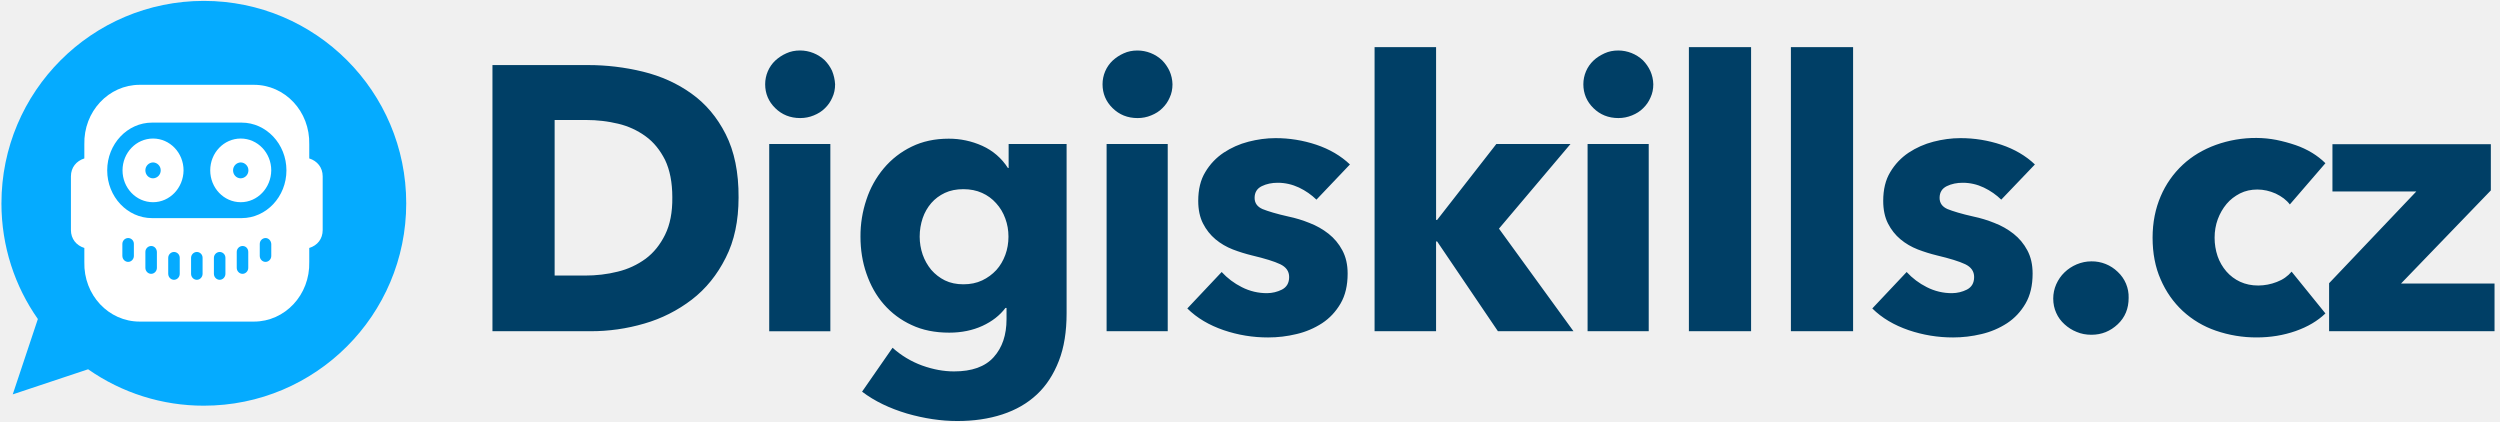
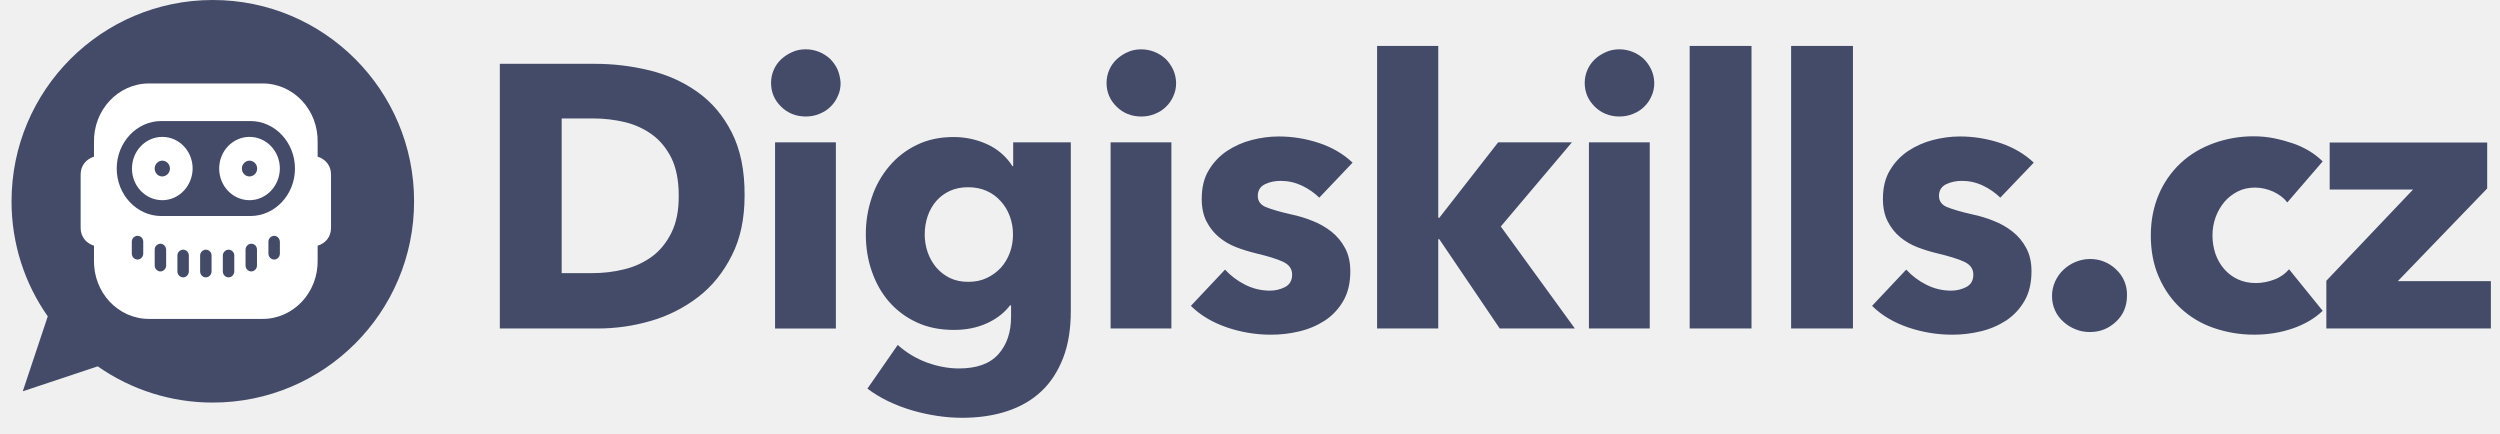
- <svg xmlns="http://www.w3.org/2000/svg" xmlns:xlink="http://www.w3.org/1999/xlink" width="178" height="30">
+ <svg xmlns="http://www.w3.org/2000/svg" xmlns:xlink="http://www.w3.org/1999/xlink" width="121px" height="21px" viewBox="0 0 121 21" version="1.1">
  <defs>
-     <path d="M.102 14.474c0 3.067.958 5.915 2.594 8.24L.907 28.08l5.366-1.788a14.317 14.317 0 008.24 2.593c7.959 0 14.41-6.452 14.41-14.41 0-7.96-6.451-14.411-14.41-14.411-7.96 0-14.41 6.452-14.41 14.41z" id="a" />
-     <path d="M4.94.039h8.144c2.197 0 3.997 1.88 3.935 4.25v.991c.571.18.956.644.956 1.275v3.825c0 .631-.372 1.095-.956 1.275v.992c.062 2.357-1.738 4.25-3.935 4.25H4.941c-2.198 0-3.998-1.88-3.936-4.25v-.992c-.57-.18-.955-.644-.955-1.275V6.555c0-.63.384-1.094.955-1.275V4.29C.943 1.932 2.743.039 4.941.039zM2.633 6.13c0 1.88 1.44 3.4 3.19 3.4h6.38c1.751 0 3.191-1.52 3.191-3.4s-1.44-3.4-3.19-3.4h-6.38c-1.751 0-3.191 1.52-3.191 3.4zm10.862 6.092c0 .232.186.425.41.425.223 0 .41-.193.41-.425v-.85c-.013-.232-.187-.425-.41-.425a.421.421 0 00-.41.425v.85zm-9.782 0c0 .232.186.425.41.425.223 0 .409-.193.409-.425v-.85a.413.413 0 00-.41-.425.421.421 0 00-.41.425v.85zm8.143.85c0 .232.187.425.41.425.223 0 .41-.193.41-.425v-1.133c0-.245-.174-.425-.41-.425a.421.421 0 00-.41.425v1.133zm-6.505 0c0 .232.187.425.41.425.223 0 .41-.193.41-.425v-1.133c-.013-.245-.187-.425-.41-.425a.421.421 0 00-.41.425v1.133zm4.879.425c0 .232.186.425.41.425.223 0 .41-.193.41-.425v-1.133a.413.413 0 00-.41-.425.421.421 0 00-.41.425v1.133zm-1.626 0c0 .232.186.425.41.425.223 0 .41-.193.41-.425v-1.133a.413.413 0 00-.41-.425.421.421 0 00-.41.425v1.133zm-1.626 0c0 .232.186.425.41.425.223 0 .409-.193.409-.425v-1.133a.413.413 0 00-.41-.425.421.421 0 00-.41.425v1.133zM9.968 6.13c0-1.249.969-2.266 2.173-2.266 1.204 0 2.172 1.017 2.172 2.266-.012 1.25-.98 2.267-2.172 2.267-1.204 0-2.173-1.017-2.173-2.267zm1.626 0c0 .31.236.567.547.567a.562.562 0 00.546-.567.562.562 0 00-.546-.566.562.562 0 00-.547.566zm-7.87 0c0-1.249.968-2.266 2.173-2.266 1.204 0 2.172 1.017 2.172 2.266-.012 1.25-.98 2.267-2.172 2.267-1.205 0-2.173-1.017-2.173-2.267zm1.626 0c0 .31.236.567.547.567a.562.562 0 00.546-.567.562.562 0 00-.546-.566.562.562 0 00-.547.566z" id="c" />
+     <path d="M3.75267736e-16,9.741 C3.75267736e-16,11.815 0.648,13.74 1.754,15.312 L0.544,18.939 L4.172,17.731 C5.804,18.875 7.749,19.487 9.742,19.484 C15.123,19.484 19.484,15.122 19.484,9.742 C19.484,4.361 15.123,3.75267736e-16 9.742,3.75267736e-16 C4.361,3.75267736e-16 0.001,4.362 0.001,9.741 L3.75267736e-16,9.741 Z" id="path-1" />
+     <path d="M3.306,0 L8.811,0 C10.296,0 11.513,1.271 11.471,2.873 L11.471,3.543 C11.857,3.665 12.118,3.978 12.118,4.405 L12.118,6.991 C12.118,7.417 11.866,7.731 11.471,7.853 L11.471,8.523 C11.513,10.117 10.296,11.396 8.811,11.396 L3.306,11.396 C1.821,11.396 0.604,10.125 0.646,8.523 L0.646,7.853 C0.26,7.731 0,7.417 0,6.991 L0,4.405 C0,3.979 0.26,3.665 0.646,3.543 L0.646,2.874 C0.604,1.28 1.821,0 3.306,0 L3.306,0 Z M1.746,4.118 C1.746,5.389 2.72,6.416 3.903,6.416 L8.216,6.416 C9.399,6.416 10.373,5.389 10.373,4.118 C10.373,2.847 9.399,1.819 8.216,1.819 L3.903,1.819 C2.72,1.819 1.746,2.847 1.746,4.118 Z M9.089,8.236 C9.089,8.393 9.215,8.523 9.366,8.523 C9.517,8.523 9.643,8.393 9.643,8.236 L9.643,7.661 C9.635,7.505 9.517,7.374 9.366,7.374 C9.292,7.376 9.221,7.407 9.169,7.461 C9.117,7.515 9.088,7.587 9.089,7.661 L9.089,8.236 Z M2.476,8.236 C2.476,8.393 2.602,8.523 2.753,8.523 C2.904,8.523 3.03,8.393 3.03,8.236 L3.03,7.661 C3.031,7.624 3.025,7.587 3.011,7.553 C2.998,7.518 2.978,7.486 2.952,7.459 C2.926,7.433 2.895,7.411 2.861,7.397 C2.827,7.382 2.79,7.374 2.753,7.374 C2.678,7.376 2.607,7.407 2.555,7.461 C2.504,7.515 2.475,7.587 2.476,7.661 L2.476,8.236 L2.476,8.236 Z M7.981,8.811 C7.981,8.967 8.108,9.098 8.258,9.098 C8.409,9.098 8.535,8.967 8.535,8.811 L8.535,8.045 C8.535,7.879 8.418,7.757 8.258,7.757 C8.184,7.759 8.113,7.791 8.061,7.844 C8.009,7.898 7.98,7.97 7.981,8.045 L7.981,8.811 Z M3.584,8.811 C3.584,8.967 3.71,9.098 3.861,9.098 C4.011,9.098 4.138,8.967 4.138,8.811 L4.138,8.045 C4.129,7.879 4.011,7.757 3.861,7.757 C3.786,7.759 3.715,7.791 3.663,7.844 C3.611,7.898 3.583,7.97 3.584,8.045 L3.584,8.811 Z M6.882,9.098 C6.882,9.255 7.008,9.385 7.159,9.385 C7.31,9.385 7.436,9.255 7.436,9.098 L7.436,8.332 C7.437,8.295 7.431,8.258 7.418,8.223 C7.404,8.188 7.384,8.157 7.358,8.13 C7.332,8.103 7.301,8.082 7.267,8.067 C7.233,8.053 7.196,8.045 7.159,8.045 C7.084,8.047 7.013,8.078 6.962,8.132 C6.91,8.185 6.881,8.257 6.882,8.332 L6.882,9.098 Z M5.783,9.098 C5.783,9.255 5.908,9.385 6.06,9.385 C6.211,9.385 6.337,9.255 6.337,9.098 L6.337,8.332 C6.338,8.295 6.332,8.258 6.318,8.223 C6.305,8.188 6.285,8.157 6.259,8.13 C6.233,8.103 6.202,8.082 6.168,8.067 C6.134,8.053 6.097,8.045 6.06,8.045 C5.985,8.047 5.914,8.078 5.862,8.132 C5.811,8.185 5.782,8.257 5.783,8.332 L5.783,9.098 Z M4.683,9.098 C4.683,9.255 4.809,9.385 4.961,9.385 C5.111,9.385 5.237,9.255 5.237,9.098 L5.237,8.332 C5.238,8.295 5.232,8.258 5.218,8.223 C5.205,8.188 5.185,8.157 5.159,8.13 C5.133,8.103 5.102,8.082 5.068,8.067 C5.034,8.053 4.997,8.045 4.96,8.045 C4.885,8.047 4.814,8.078 4.763,8.132 C4.711,8.185 4.682,8.257 4.683,8.332 L4.683,9.098 L4.683,9.098 Z M6.705,4.118 C6.705,3.273 7.36,2.586 8.174,2.586 C8.988,2.586 9.642,3.273 9.642,4.118 C9.634,4.963 8.98,5.65 8.174,5.65 C7.36,5.65 6.705,4.963 6.705,4.118 Z M7.804,4.118 C7.804,4.327 7.964,4.501 8.174,4.501 C8.273,4.498 8.368,4.456 8.437,4.385 C8.506,4.313 8.544,4.217 8.543,4.118 C8.544,4.018 8.505,3.923 8.436,3.851 C8.367,3.78 8.273,3.738 8.174,3.735 C8.074,3.738 7.98,3.779 7.911,3.851 C7.842,3.922 7.803,4.018 7.804,4.118 Z M2.484,4.118 C2.484,3.273 3.138,2.586 3.953,2.586 C4.767,2.586 5.421,3.273 5.421,4.118 C5.413,4.963 4.758,5.65 3.953,5.65 C3.138,5.65 2.484,4.963 2.484,4.118 Z M3.583,4.118 C3.583,4.327 3.742,4.501 3.953,4.501 C4.052,4.498 4.147,4.456 4.216,4.385 C4.285,4.313 4.323,4.217 4.322,4.118 C4.323,4.018 4.284,3.923 4.215,3.851 C4.146,3.78 4.052,3.738 3.953,3.735 C3.853,3.738 3.759,3.779 3.69,3.851 C3.62,3.922 3.582,4.018 3.583,4.118 Z" id="path-3" />
  </defs>
-   <g fill="none" fill-rule="evenodd">
-     <mask id="b" fill="#fff">
-       <use xlink:href="#a" />
-     </mask>
-     <path fill="#05ABFF" mask="url(#b)" d="M-2.427 31.427h33.893V-2.466H-2.427z" />
-     <g transform="translate(5 6)">
-       <mask id="d" fill="#fff">
-         <use xlink:href="#c" />
-       </mask>
-       <path fill="#FFF" mask="url(#d)" d="M-2.408 19.447h22.854V-2.511H-2.408z" />
-     </g>
-     <g fill="#003F66">
-       <path d="M177.611 23.582V20.19h-6.66l6.397-6.633v-3.291H166.07v3.367h5.97l-6.208 6.532v3.417h11.778zM165.57 11.62a5.189 5.189 0 00-.94-.734 6.061 6.061 0 00-1.192-.557 11.194 11.194 0 00-1.355-.367 7.58 7.58 0 00-1.418-.14 8.397 8.397 0 00-2.897.494c-.903.33-1.694.798-2.359 1.418a6.604 6.604 0 00-1.568 2.24c-.376.874-.577 1.861-.577 2.95 0 1.101.189 2.101.577 2.975.377.873.904 1.62 1.568 2.24a6.631 6.631 0 002.359 1.405 8.797 8.797 0 002.923.481c.965 0 1.894-.152 2.76-.455.865-.304 1.567-.722 2.119-1.254l-2.408-2.974c-.264.316-.615.57-1.054.734a3.687 3.687 0 01-1.317.253c-.477 0-.903-.088-1.292-.266a2.937 2.937 0 01-.979-.734 3.33 3.33 0 01-.627-1.088 4.073 4.073 0 01-.213-1.317c0-.468.075-.899.226-1.316.15-.405.364-.773.627-1.089.263-.316.59-.557.953-.747.377-.19.79-.278 1.242-.278.44 0 .878.1 1.305.29.426.203.765.457 1.003.773l2.534-2.937zm-14.79 7.734a2.634 2.634 0 00-1.868-.746c-.377 0-.715.076-1.054.215-.326.139-.615.329-.865.57-.251.24-.44.518-.59.848a2.528 2.528 0 00-.213 1.012c0 .38.075.722.213 1.025.138.317.339.583.59.81.25.228.539.418.865.545.326.14.677.202 1.054.202.727 0 1.342-.253 1.869-.746.527-.494.778-1.127.778-1.874a2.426 2.426 0 00-.778-1.86zm-5.895-7.645c-.652-.62-1.455-1.089-2.396-1.405a9.099 9.099 0 00-2.91-.469c-.64 0-1.28.09-1.92.254-.639.164-1.228.43-1.768.784-.527.355-.966.81-1.304 1.38-.339.557-.502 1.24-.502 2.05 0 .621.113 1.165.339 1.608.225.443.526.823.89 1.127.364.304.778.544 1.23.721.464.178.915.317 1.38.43.903.216 1.567.419 1.994.621.426.203.64.506.64.912 0 .43-.176.721-.515.898a2.39 2.39 0 01-1.053.253 3.88 3.88 0 01-1.807-.43 4.959 4.959 0 01-1.43-1.076l-2.446 2.595c.69.684 1.556 1.19 2.584 1.544a9.754 9.754 0 003.174.52c.665 0 1.342-.077 2.02-.241a5.734 5.734 0 001.818-.772c.54-.355.979-.823 1.317-1.405.339-.583.502-1.292.502-2.127 0-.646-.125-1.19-.376-1.658a3.71 3.71 0 00-.979-1.177 5.177 5.177 0 00-1.367-.773 8.725 8.725 0 00-1.493-.455c-.853-.19-1.467-.38-1.844-.532-.376-.164-.564-.43-.564-.797 0-.393.176-.671.514-.836.339-.164.715-.24 1.13-.24.526 0 1.028.114 1.505.341.476.228.89.52 1.241.861l2.396-2.506zm-17.373 11.873h4.428V3.354h-4.428v20.228zm-7.263 0h4.428V3.354h-4.428v20.228zm-7.213 0h4.353V10.253h-4.353v13.33zm4.466-18.531a2.73 2.73 0 00-.527-.76 2.571 2.571 0 00-1.756-.696c-.351 0-.677.063-.978.202-.302.14-.565.304-.79.52a2.288 2.288 0 00-.527.759 2.34 2.34 0 00-.189.924c0 .658.239 1.228.715 1.696.477.469 1.066.71 1.781.71.34 0 .653-.064.966-.19.314-.127.577-.292.79-.507.226-.215.402-.468.527-.76.138-.29.201-.607.201-.949a2.44 2.44 0 00-.213-.95zm-10.775 11.227l5.093-6.025h-5.281l-4.215 5.405h-.075V3.354H97.87v20.228h4.378V17.19h.075l4.328 6.392h5.38l-5.305-7.304zm-10.612-4.57c-.653-.62-1.455-1.088-2.396-1.404a9.1 9.1 0 00-2.91-.469c-.64 0-1.28.09-1.92.254-.64.164-1.229.43-1.768.784-.527.355-.966.81-1.305 1.38-.339.557-.502 1.24-.502 2.05 0 .621.113 1.165.34 1.608.225.443.526.823.89 1.127.363.304.777.544 1.229.721.464.178.916.317 1.38.43.903.216 1.568.419 1.994.621.427.203.64.506.64.912 0 .43-.176.721-.514.898a2.39 2.39 0 01-1.054.253 3.88 3.88 0 01-1.806-.43 4.963 4.963 0 01-1.43-1.076l-2.446 2.595c.69.684 1.555 1.19 2.584 1.544a9.699 9.699 0 003.173.52c.678 0 1.343-.077 2.02-.241a5.732 5.732 0 001.819-.772c.54-.355.978-.823 1.317-1.405.339-.583.502-1.292.502-2.127 0-.646-.126-1.19-.377-1.658a3.709 3.709 0 00-.978-1.177 5.18 5.18 0 00-1.367-.773 8.725 8.725 0 00-1.493-.455c-.853-.19-1.468-.38-1.844-.532-.376-.164-.565-.43-.565-.797 0-.393.176-.671.515-.836.338-.164.715-.24 1.129-.24.527 0 1.028.114 1.517.341.477.228.891.52 1.242.861l2.384-2.506zM78.79 23.583h4.352V10.253h-4.352v13.33zm4.478-18.531a2.728 2.728 0 00-.527-.76 2.57 2.57 0 00-1.756-.696c-.351 0-.678.063-.979.202a2.86 2.86 0 00-.79.52 2.287 2.287 0 00-.527.759 2.34 2.34 0 00-.188.924c0 .658.238 1.228.715 1.696.477.469 1.066.71 1.781.71.339 0 .665-.064.966-.19.314-.127.577-.292.79-.507.226-.215.402-.468.527-.76.138-.29.201-.607.201-.949a2.441 2.441 0 00-.213-.95zm-11.691 13.1c-.15.406-.364.773-.64 1.077a3.281 3.281 0 01-1.003.734c-.402.19-.84.279-1.343.279-.489 0-.928-.09-1.317-.279a3.151 3.151 0 01-.966-.747 3.547 3.547 0 01-.614-1.088 3.96 3.96 0 01-.213-1.279c0-.468.075-.899.213-1.316.138-.405.351-.773.614-1.076.264-.304.59-.545.966-.722.377-.177.816-.266 1.317-.266.49 0 .941.089 1.33.266a2.91 2.91 0 011.004.734c.288.317.501.671.652 1.089.15.405.226.835.226 1.291 0 .456-.076.899-.226 1.304zm4.353-7.898h-4.115v1.709h-.05a4.203 4.203 0 00-1.831-1.582 5.763 5.763 0 00-2.384-.507c-.99 0-1.869.19-2.646.57a5.975 5.975 0 00-1.982 1.544 6.696 6.696 0 00-1.23 2.216 8.066 8.066 0 00-.426 2.645c0 .924.138 1.81.426 2.633.289.835.69 1.557 1.23 2.177a5.846 5.846 0 001.982 1.481c.777.367 1.668.545 2.684.545.878 0 1.668-.165 2.358-.481.69-.317 1.242-.747 1.643-1.279h.076v.798c0 1.126-.301 2.025-.916 2.708-.615.684-1.555 1.013-2.822 1.013-.74 0-1.493-.14-2.27-.418a6.47 6.47 0 01-2.108-1.266l-2.17 3.127c.903.684 1.97 1.19 3.198 1.557 1.23.354 2.421.532 3.588.532 1.167 0 2.233-.152 3.199-.469.965-.316 1.78-.784 2.458-1.417.678-.633 1.192-1.43 1.568-2.393.377-.962.552-2.101.552-3.392v-12.05h-.012zm-21.162 13.33h4.353v-13.33h-4.353v13.33zM59.247 5.05a2.728 2.728 0 00-.527-.76 2.57 2.57 0 00-1.756-.696c-.351 0-.677.063-.978.202a2.86 2.86 0 00-.79.52 2.287 2.287 0 00-.527.759A2.34 2.34 0 0054.48 6c0 .658.238 1.228.715 1.696.476.469 1.066.71 1.78.71.34 0 .666-.064.967-.19.313-.127.577-.292.79-.507.226-.215.401-.468.527-.76.138-.29.2-.607.2-.949a2.994 2.994 0 00-.213-.95zM47.356 16.709c-.352.709-.803 1.278-1.38 1.709a5.57 5.57 0 01-1.995.924c-.752.19-1.53.278-2.345.278H39.49V8.544h2.258c.777 0 1.53.089 2.27.266a5.446 5.446 0 011.957.899c.577.418 1.028.987 1.38 1.683.338.71.514 1.595.514 2.659.013 1.063-.163 1.949-.514 2.658zm4.315-7.152c-.615-1.215-1.43-2.177-2.446-2.899-1.004-.721-2.158-1.24-3.45-1.557a16.413 16.413 0 00-3.926-.468h-6.786v18.95h7c1.291 0 2.558-.178 3.812-.545a10.195 10.195 0 003.387-1.709c1.004-.772 1.807-1.772 2.409-2.975.614-1.202.915-2.632.915-4.29.013-1.786-.3-3.292-.915-4.507z" />
+   <g id="Playground" stroke="none" stroke-width="1" fill="none" fill-rule="evenodd">
+     <g id="LP" transform="translate(-1004, -526)">
+       <g id="Group-8" transform="translate(188, 517)">
+         <g id="digiskills" transform="translate(816.5581, 9)">
+           <path d="M120,15.899 L120,13.606 L115.498,13.606 L119.822,9.122 L119.822,6.897 L112.198,6.897 L112.198,9.173 L116.234,9.173 L112.037,13.589 L112.037,15.899 L119.999,15.899 L120,15.899 Z M111.86,7.812 C111.668,7.623 111.454,7.456 111.225,7.316 C110.97,7.162 110.7,7.035 110.419,6.939 C110.119,6.838 109.813,6.755 109.503,6.691 C109.187,6.63 108.866,6.598 108.544,6.597 C107.877,6.592 107.214,6.705 106.586,6.931 C105.975,7.154 105.441,7.47 104.991,7.889 C104.536,8.314 104.175,8.83 103.931,9.403 C103.677,9.994 103.541,10.662 103.541,11.398 C103.541,12.142 103.669,12.818 103.931,13.409 C104.186,13.999 104.542,14.504 104.991,14.923 C105.451,15.348 105.993,15.671 106.586,15.873 C107.221,16.092 107.889,16.202 108.562,16.198 C109.214,16.198 109.842,16.095 110.428,15.891 C111.012,15.685 111.487,15.402 111.86,15.043 L110.232,13.032 C110.054,13.246 109.816,13.418 109.52,13.529 C109.236,13.639 108.934,13.697 108.629,13.7 C108.307,13.7 108.019,13.64 107.756,13.52 C107.503,13.403 107.277,13.234 107.094,13.024 C106.907,12.808 106.763,12.558 106.67,12.288 C106.574,12.001 106.525,11.7 106.526,11.398 C106.526,11.081 106.577,10.79 106.679,10.508 C106.78,10.234 106.925,9.986 107.103,9.772 C107.281,9.558 107.502,9.395 107.747,9.267 C108.002,9.138 108.281,9.079 108.587,9.079 C108.884,9.079 109.18,9.147 109.469,9.275 C109.757,9.412 109.986,9.584 110.147,9.798 L111.86,7.812 Z M101.862,13.04 C101.524,12.712 101.07,12.531 100.599,12.536 C100.344,12.536 100.115,12.588 99.886,12.682 C99.666,12.775 99.471,12.904 99.302,13.067 C99.132,13.229 99.004,13.417 98.903,13.64 C98.808,13.856 98.759,14.089 98.759,14.324 C98.759,14.581 98.809,14.812 98.903,15.017 C98.996,15.231 99.132,15.411 99.302,15.565 C99.471,15.719 99.666,15.847 99.886,15.933 C100.107,16.028 100.344,16.07 100.599,16.07 C101.09,16.07 101.506,15.899 101.862,15.565 C102.219,15.231 102.388,14.804 102.388,14.299 C102.396,14.063 102.353,13.83 102.262,13.613 C102.171,13.396 102.035,13.201 101.862,13.041 L101.862,13.04 Z M97.876,7.872 C97.436,7.453 96.893,7.136 96.257,6.922 C95.623,6.711 94.958,6.603 94.29,6.605 C93.857,6.605 93.424,6.666 92.992,6.777 C92.56,6.888 92.161,7.068 91.796,7.307 C91.44,7.547 91.143,7.855 90.915,8.24 C90.686,8.617 90.575,9.078 90.575,9.626 C90.575,10.046 90.652,10.413 90.805,10.713 C90.957,11.012 91.16,11.269 91.406,11.475 C91.652,11.68 91.932,11.843 92.238,11.962 C92.551,12.083 92.856,12.177 93.171,12.253 C93.781,12.399 94.23,12.536 94.519,12.673 C94.807,12.81 94.951,13.015 94.951,13.289 C94.951,13.58 94.832,13.777 94.603,13.896 C94.382,14.007 94.139,14.066 93.891,14.067 C93.467,14.071 93.048,13.971 92.67,13.777 C92.306,13.595 91.978,13.348 91.703,13.049 L90.05,14.804 C90.516,15.266 91.101,15.608 91.796,15.847 C92.487,16.082 93.213,16.201 93.942,16.199 C94.392,16.199 94.849,16.147 95.308,16.036 C95.744,15.934 96.16,15.758 96.537,15.514 C96.902,15.274 97.198,14.958 97.427,14.564 C97.656,14.17 97.766,13.691 97.766,13.126 C97.766,12.69 97.682,12.322 97.512,12.005 C97.349,11.697 97.124,11.426 96.85,11.21 C96.57,10.99 96.259,10.813 95.926,10.687 C95.6,10.555 95.262,10.452 94.917,10.38 C94.34,10.251 93.925,10.123 93.67,10.02 C93.416,9.909 93.289,9.729 93.289,9.481 C93.289,9.216 93.408,9.028 93.636,8.916 C93.866,8.805 94.12,8.754 94.4,8.754 C94.756,8.754 95.095,8.831 95.418,8.984 C95.74,9.138 96.019,9.336 96.257,9.566 L97.876,7.872 Z M86.132,15.899 L89.125,15.899 L89.125,2.224 L86.132,2.224 L86.132,15.899 Z M81.222,15.899 L84.215,15.899 L84.215,2.224 L81.222,2.224 L81.222,15.899 Z M76.346,15.899 L79.289,15.899 L79.289,6.888 L76.346,6.888 L76.346,15.899 L76.346,15.899 Z M79.365,3.371 C79.276,3.181 79.156,3.007 79.009,2.858 C78.687,2.556 78.262,2.388 77.822,2.387 C77.584,2.387 77.364,2.43 77.16,2.524 C76.956,2.618 76.779,2.729 76.626,2.875 C76.474,3.02 76.353,3.195 76.27,3.388 C76.186,3.586 76.142,3.798 76.142,4.013 C76.142,4.458 76.304,4.843 76.626,5.159 C76.948,5.476 77.346,5.639 77.83,5.639 C78.06,5.639 78.271,5.596 78.483,5.511 C78.695,5.425 78.873,5.314 79.017,5.168 C79.17,5.023 79.289,4.852 79.373,4.654 C79.466,4.458 79.509,4.244 79.509,4.013 C79.505,3.791 79.456,3.573 79.365,3.371 L79.365,3.371 Z M72.081,10.961 L75.524,6.888 L71.954,6.888 L69.104,10.542 L69.054,10.542 L69.054,2.224 L66.093,2.224 L66.093,15.899 L69.053,15.899 L69.053,11.578 L69.104,11.578 L72.029,15.899 L75.666,15.899 L72.08,10.961 L72.081,10.961 Z M64.907,7.872 C64.465,7.452 63.923,7.136 63.287,6.922 C62.653,6.711 61.989,6.603 61.32,6.605 C60.887,6.605 60.455,6.666 60.022,6.777 C59.589,6.888 59.191,7.068 58.827,7.307 C58.47,7.547 58.174,7.855 57.945,8.24 C57.715,8.617 57.605,9.078 57.605,9.626 C57.605,10.046 57.682,10.413 57.835,10.713 C57.987,11.012 58.191,11.269 58.437,11.475 C58.682,11.68 58.962,11.843 59.268,11.962 C59.581,12.083 59.887,12.177 60.2,12.253 C60.811,12.399 61.26,12.536 61.548,12.673 C61.837,12.81 61.981,13.015 61.981,13.289 C61.981,13.58 61.862,13.777 61.634,13.896 C61.412,14.007 61.169,14.066 60.921,14.067 C60.497,14.071 60.078,13.971 59.7,13.777 C59.337,13.595 59.009,13.348 58.733,13.049 L57.08,14.804 C57.546,15.266 58.131,15.608 58.827,15.847 C59.517,16.083 60.242,16.202 60.972,16.199 C61.43,16.199 61.88,16.147 62.337,16.036 C62.774,15.934 63.19,15.758 63.567,15.514 C63.932,15.274 64.228,14.958 64.457,14.564 C64.687,14.17 64.797,13.691 64.797,13.126 C64.797,12.69 64.712,12.322 64.542,12.005 C64.379,11.697 64.154,11.426 63.881,11.21 C63.601,10.99 63.289,10.813 62.957,10.687 C62.63,10.555 62.292,10.452 61.947,10.38 C61.371,10.251 60.955,10.123 60.701,10.02 C60.446,9.909 60.319,9.729 60.319,9.481 C60.319,9.216 60.438,9.028 60.667,8.916 C60.895,8.805 61.15,8.754 61.43,8.754 C61.786,8.754 62.125,8.831 62.456,8.984 C62.778,9.138 63.058,9.336 63.295,9.566 L64.907,7.872 L64.907,7.872 Z M53.195,15.899 L56.137,15.899 L56.137,6.888 L53.195,6.888 L53.195,15.899 Z M56.222,3.372 C56.133,3.182 56.013,3.008 55.866,2.858 C55.544,2.556 55.12,2.388 54.679,2.388 C54.441,2.388 54.22,2.43 54.017,2.524 C53.821,2.611 53.64,2.73 53.483,2.876 C53.33,3.021 53.209,3.195 53.127,3.389 C53.042,3.586 52.999,3.799 52.999,4.014 C52.999,4.458 53.16,4.844 53.483,5.16 C53.805,5.477 54.203,5.64 54.687,5.64 C54.916,5.64 55.136,5.597 55.34,5.512 C55.552,5.426 55.73,5.314 55.874,5.169 C56.027,5.024 56.146,4.852 56.23,4.655 C56.323,4.459 56.366,4.245 56.366,4.014 C56.362,3.792 56.313,3.574 56.222,3.371 L56.222,3.372 Z M48.319,12.228 C48.217,12.502 48.073,12.75 47.886,12.956 C47.694,13.163 47.463,13.331 47.208,13.452 C46.936,13.581 46.64,13.641 46.3,13.641 C45.969,13.641 45.673,13.58 45.41,13.452 C45.161,13.328 44.939,13.156 44.757,12.947 C44.576,12.728 44.435,12.479 44.342,12.212 C44.246,11.933 44.198,11.641 44.198,11.347 C44.198,11.031 44.248,10.739 44.342,10.457 C44.435,10.184 44.579,9.935 44.757,9.73 C44.935,9.524 45.156,9.362 45.41,9.242 C45.665,9.122 45.961,9.062 46.3,9.062 C46.631,9.062 46.936,9.122 47.199,9.242 C47.458,9.356 47.69,9.526 47.878,9.738 C48.073,9.952 48.217,10.192 48.319,10.474 C48.42,10.748 48.471,11.039 48.471,11.347 C48.471,11.655 48.42,11.955 48.319,12.229 L48.319,12.228 Z M51.261,6.889 L48.48,6.889 L48.48,8.044 L48.446,8.044 C48.147,7.574 47.716,7.202 47.208,6.975 C46.701,6.747 46.152,6.63 45.596,6.632 C44.927,6.632 44.333,6.76 43.808,7.017 C43.292,7.266 42.835,7.622 42.468,8.061 C42.098,8.503 41.815,9.011 41.636,9.559 C41.441,10.135 41.344,10.739 41.348,11.347 C41.348,11.972 41.441,12.571 41.636,13.127 C41.832,13.691 42.103,14.18 42.468,14.599 C42.838,15.024 43.295,15.366 43.808,15.6 C44.333,15.848 44.935,15.968 45.622,15.968 C46.216,15.968 46.75,15.857 47.216,15.643 C47.683,15.429 48.056,15.138 48.327,14.779 L48.378,14.779 L48.378,15.318 C48.378,16.079 48.175,16.687 47.759,17.149 C47.343,17.611 46.708,17.833 45.851,17.833 C45.351,17.833 44.842,17.739 44.317,17.551 C43.791,17.359 43.308,17.069 42.892,16.695 L41.425,18.809 C42.035,19.271 42.756,19.613 43.587,19.862 C44.418,20.101 45.223,20.221 46.012,20.221 C46.801,20.221 47.522,20.118 48.175,19.904 C48.827,19.691 49.378,19.374 49.836,18.946 C50.295,18.518 50.642,17.979 50.896,17.328 C51.151,16.678 51.269,15.908 51.269,15.035 L51.269,6.889 L51.261,6.889 L51.261,6.889 Z M36.955,15.9 L39.898,15.9 L39.898,6.889 L36.955,6.889 L36.955,15.9 Z M39.983,3.371 C39.895,3.18 39.774,3.007 39.627,2.857 C39.305,2.555 38.881,2.387 38.44,2.386 C38.203,2.386 37.982,2.429 37.779,2.523 C37.582,2.61 37.402,2.728 37.245,2.874 C37.092,3.019 36.971,3.194 36.888,3.388 C36.804,3.585 36.76,3.798 36.761,4.013 C36.761,4.458 36.922,4.843 37.244,5.159 C37.566,5.476 37.965,5.639 38.447,5.639 C38.677,5.639 38.898,5.596 39.101,5.511 C39.313,5.425 39.491,5.314 39.635,5.168 C39.788,5.023 39.906,4.852 39.991,4.654 C40.085,4.458 40.127,4.244 40.127,4.013 C40.114,3.792 40.065,3.575 39.983,3.371 L39.983,3.371 Z M31.945,11.252 C31.707,11.732 31.402,12.116 31.012,12.408 C30.608,12.703 30.15,12.916 29.663,13.032 C29.155,13.161 28.629,13.22 28.078,13.22 L26.627,13.22 L26.627,5.733 L28.154,5.733 C28.679,5.733 29.188,5.793 29.688,5.912 C30.165,6.025 30.615,6.232 31.011,6.52 C31.401,6.803 31.706,7.187 31.944,7.658 C32.173,8.138 32.292,8.736 32.292,9.456 C32.3,10.174 32.181,10.773 31.944,11.252 L31.945,11.252 Z M34.862,6.417 C34.446,5.596 33.895,4.946 33.208,4.458 C32.529,3.97 31.749,3.619 30.876,3.405 C30.007,3.193 29.116,3.087 28.222,3.089 L23.634,3.089 L23.634,15.899 L28.367,15.899 C29.239,15.899 30.096,15.779 30.944,15.531 C31.772,15.293 32.549,14.901 33.233,14.376 C33.912,13.854 34.455,13.178 34.862,12.364 C35.277,11.552 35.48,10.585 35.48,9.464 C35.489,8.257 35.278,7.239 34.862,6.417 Z" id="Shape" fill="#434B69" />
+           <g id="Clipped">
+             <mask id="mask-2" fill="white">
+               <use xlink:href="#path-1" />
+             </mask>
+             <g id="Path" />
+             <g id="Group" mask="url(#mask-2)">
+               <g transform="translate(-1.709695, -1.710336)">
+                 <polygon id="Path" fill="#434B69" points="-3.00214189e-16 22.912 22.912 22.912 22.912 6.00428378e-16 -3.00214189e-16 6.00428378e-16" />
+                 <g id="Clipped" stroke-width="1" fill="none" transform="translate(5.054652, 5.749569)">
+                   <mask id="mask-4" fill="white">
+                     <use xlink:href="#path-3" />
+                   </mask>
+                   <g id="Shape" />
+                   <polygon id="Path" fill="#FFFFFF" mask="url(#mask-4)" points="-1.662 13.12 13.788 13.12 13.788 -1.724 -1.662 -1.724" />
+                 </g>
+               </g>
+             </g>
+           </g>
+         </g>
+       </g>
    </g>
  </g>
</svg>
